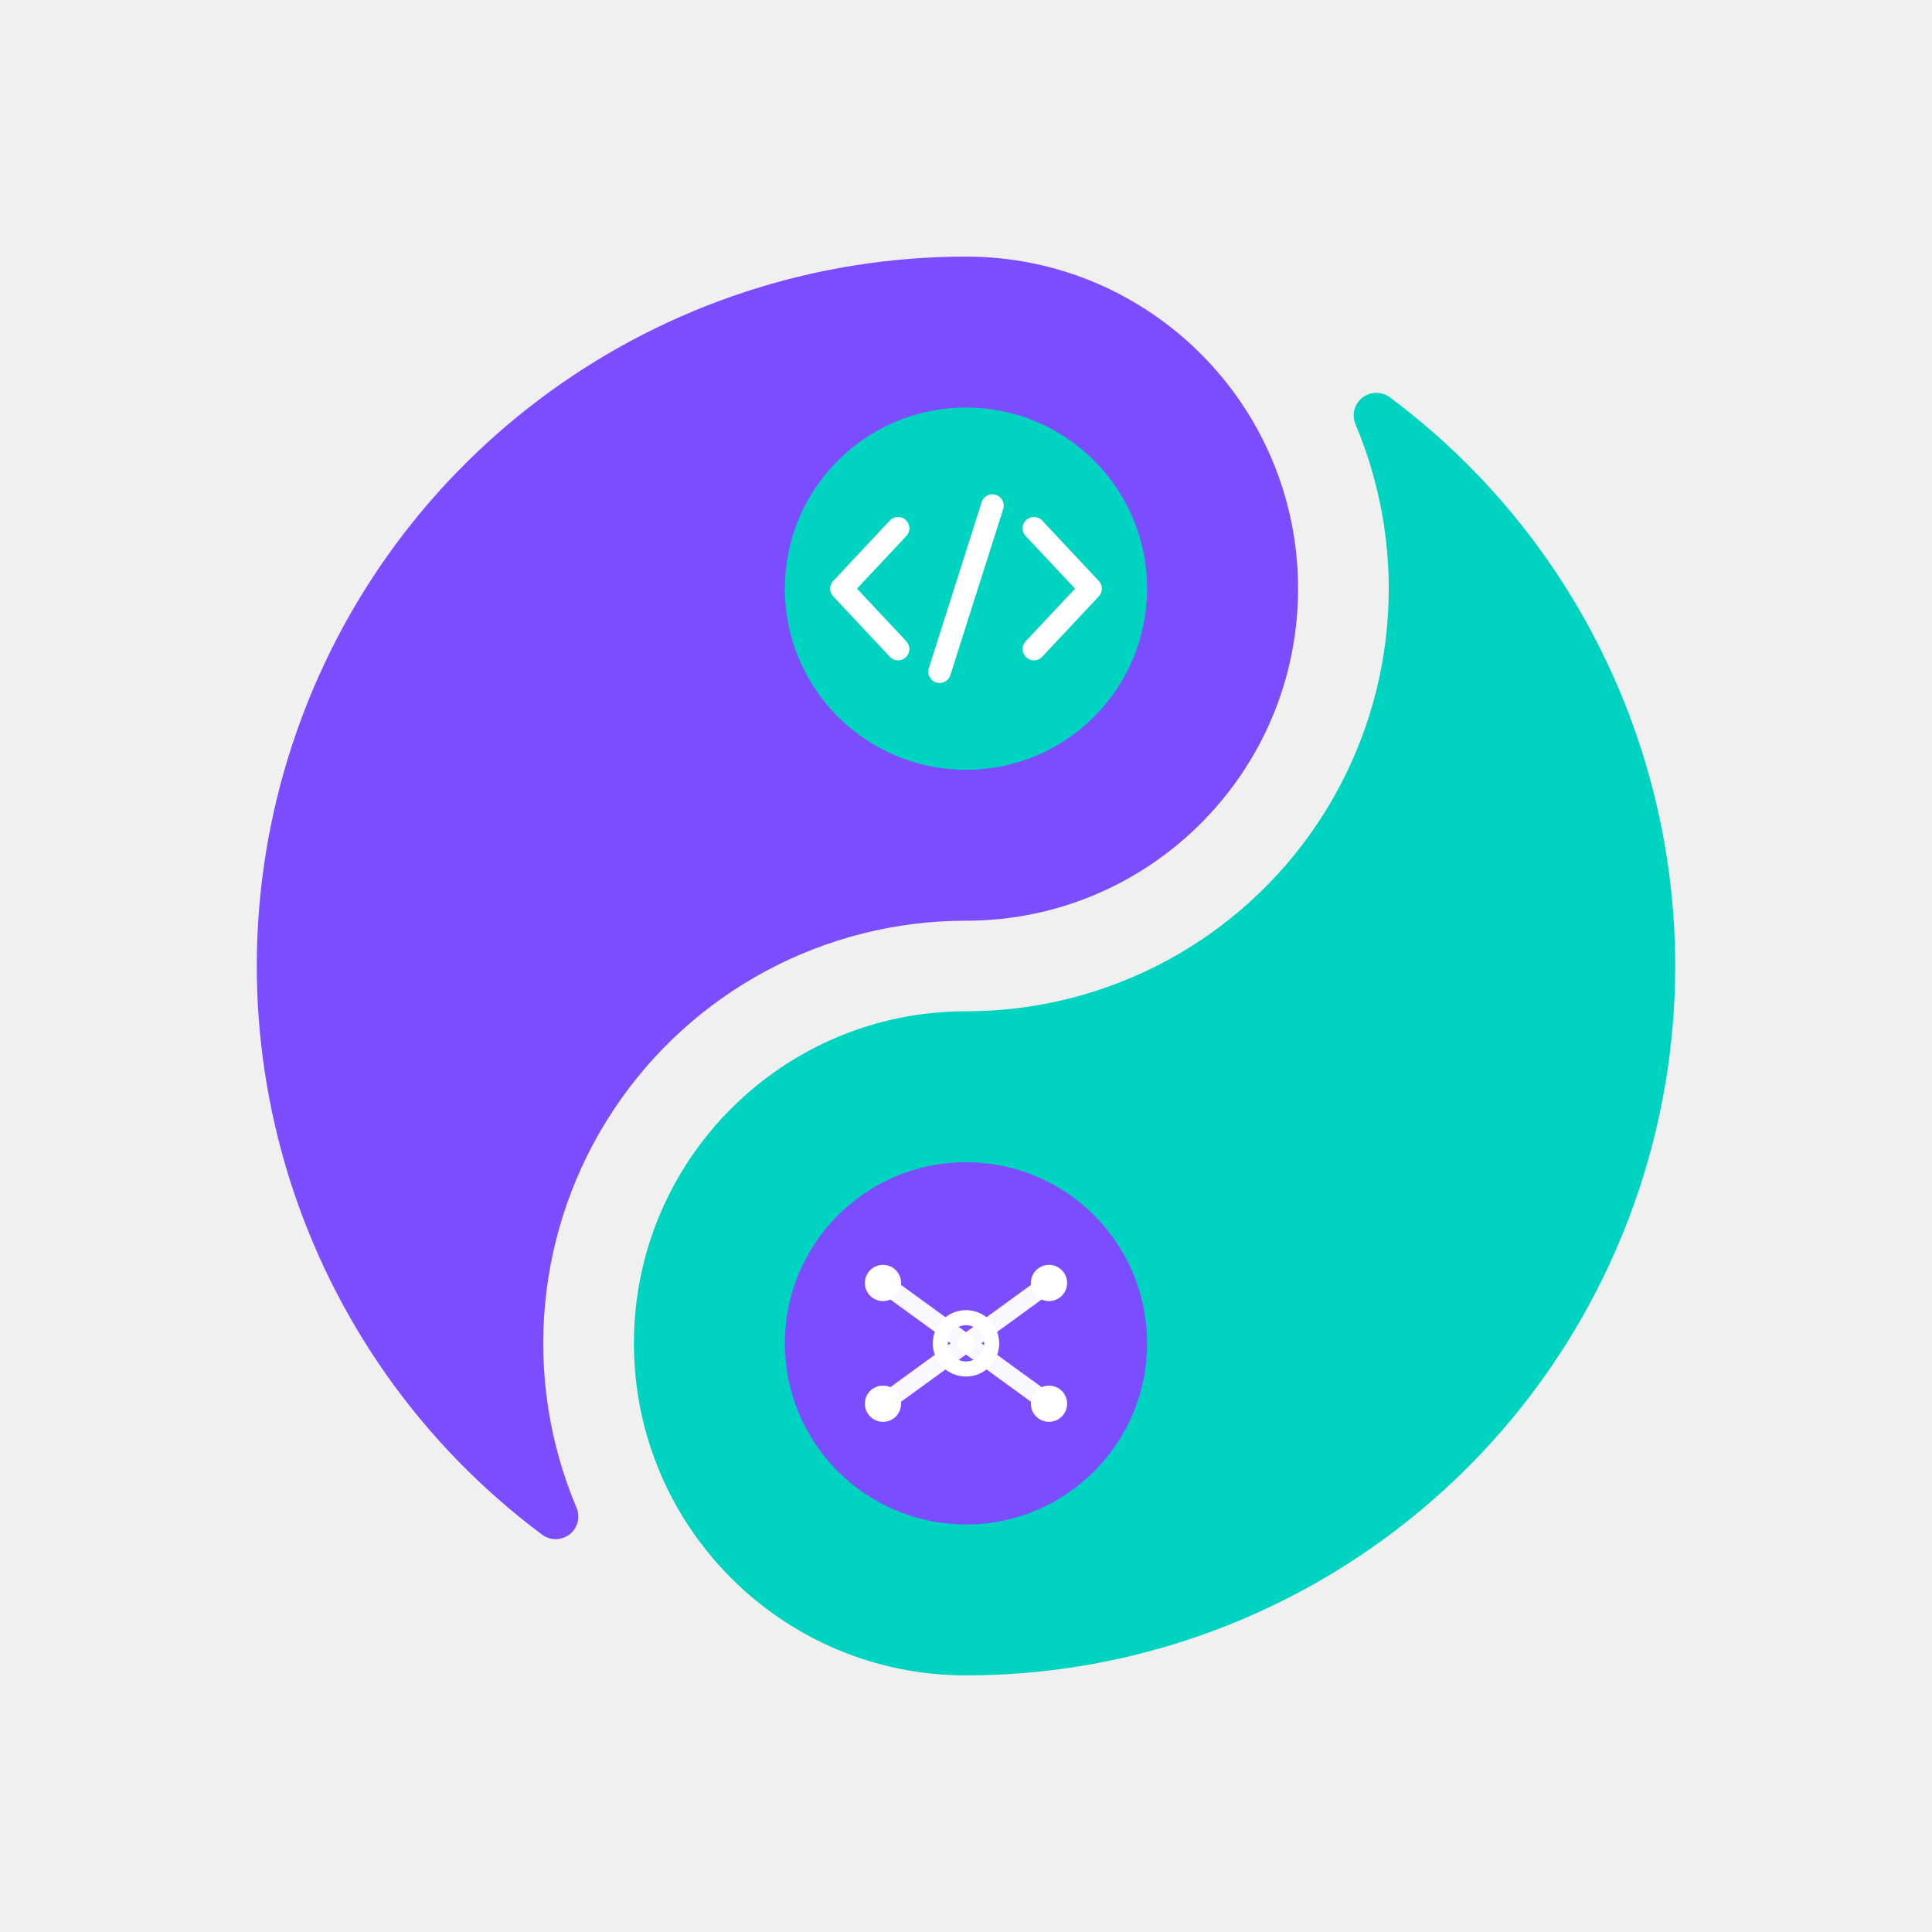
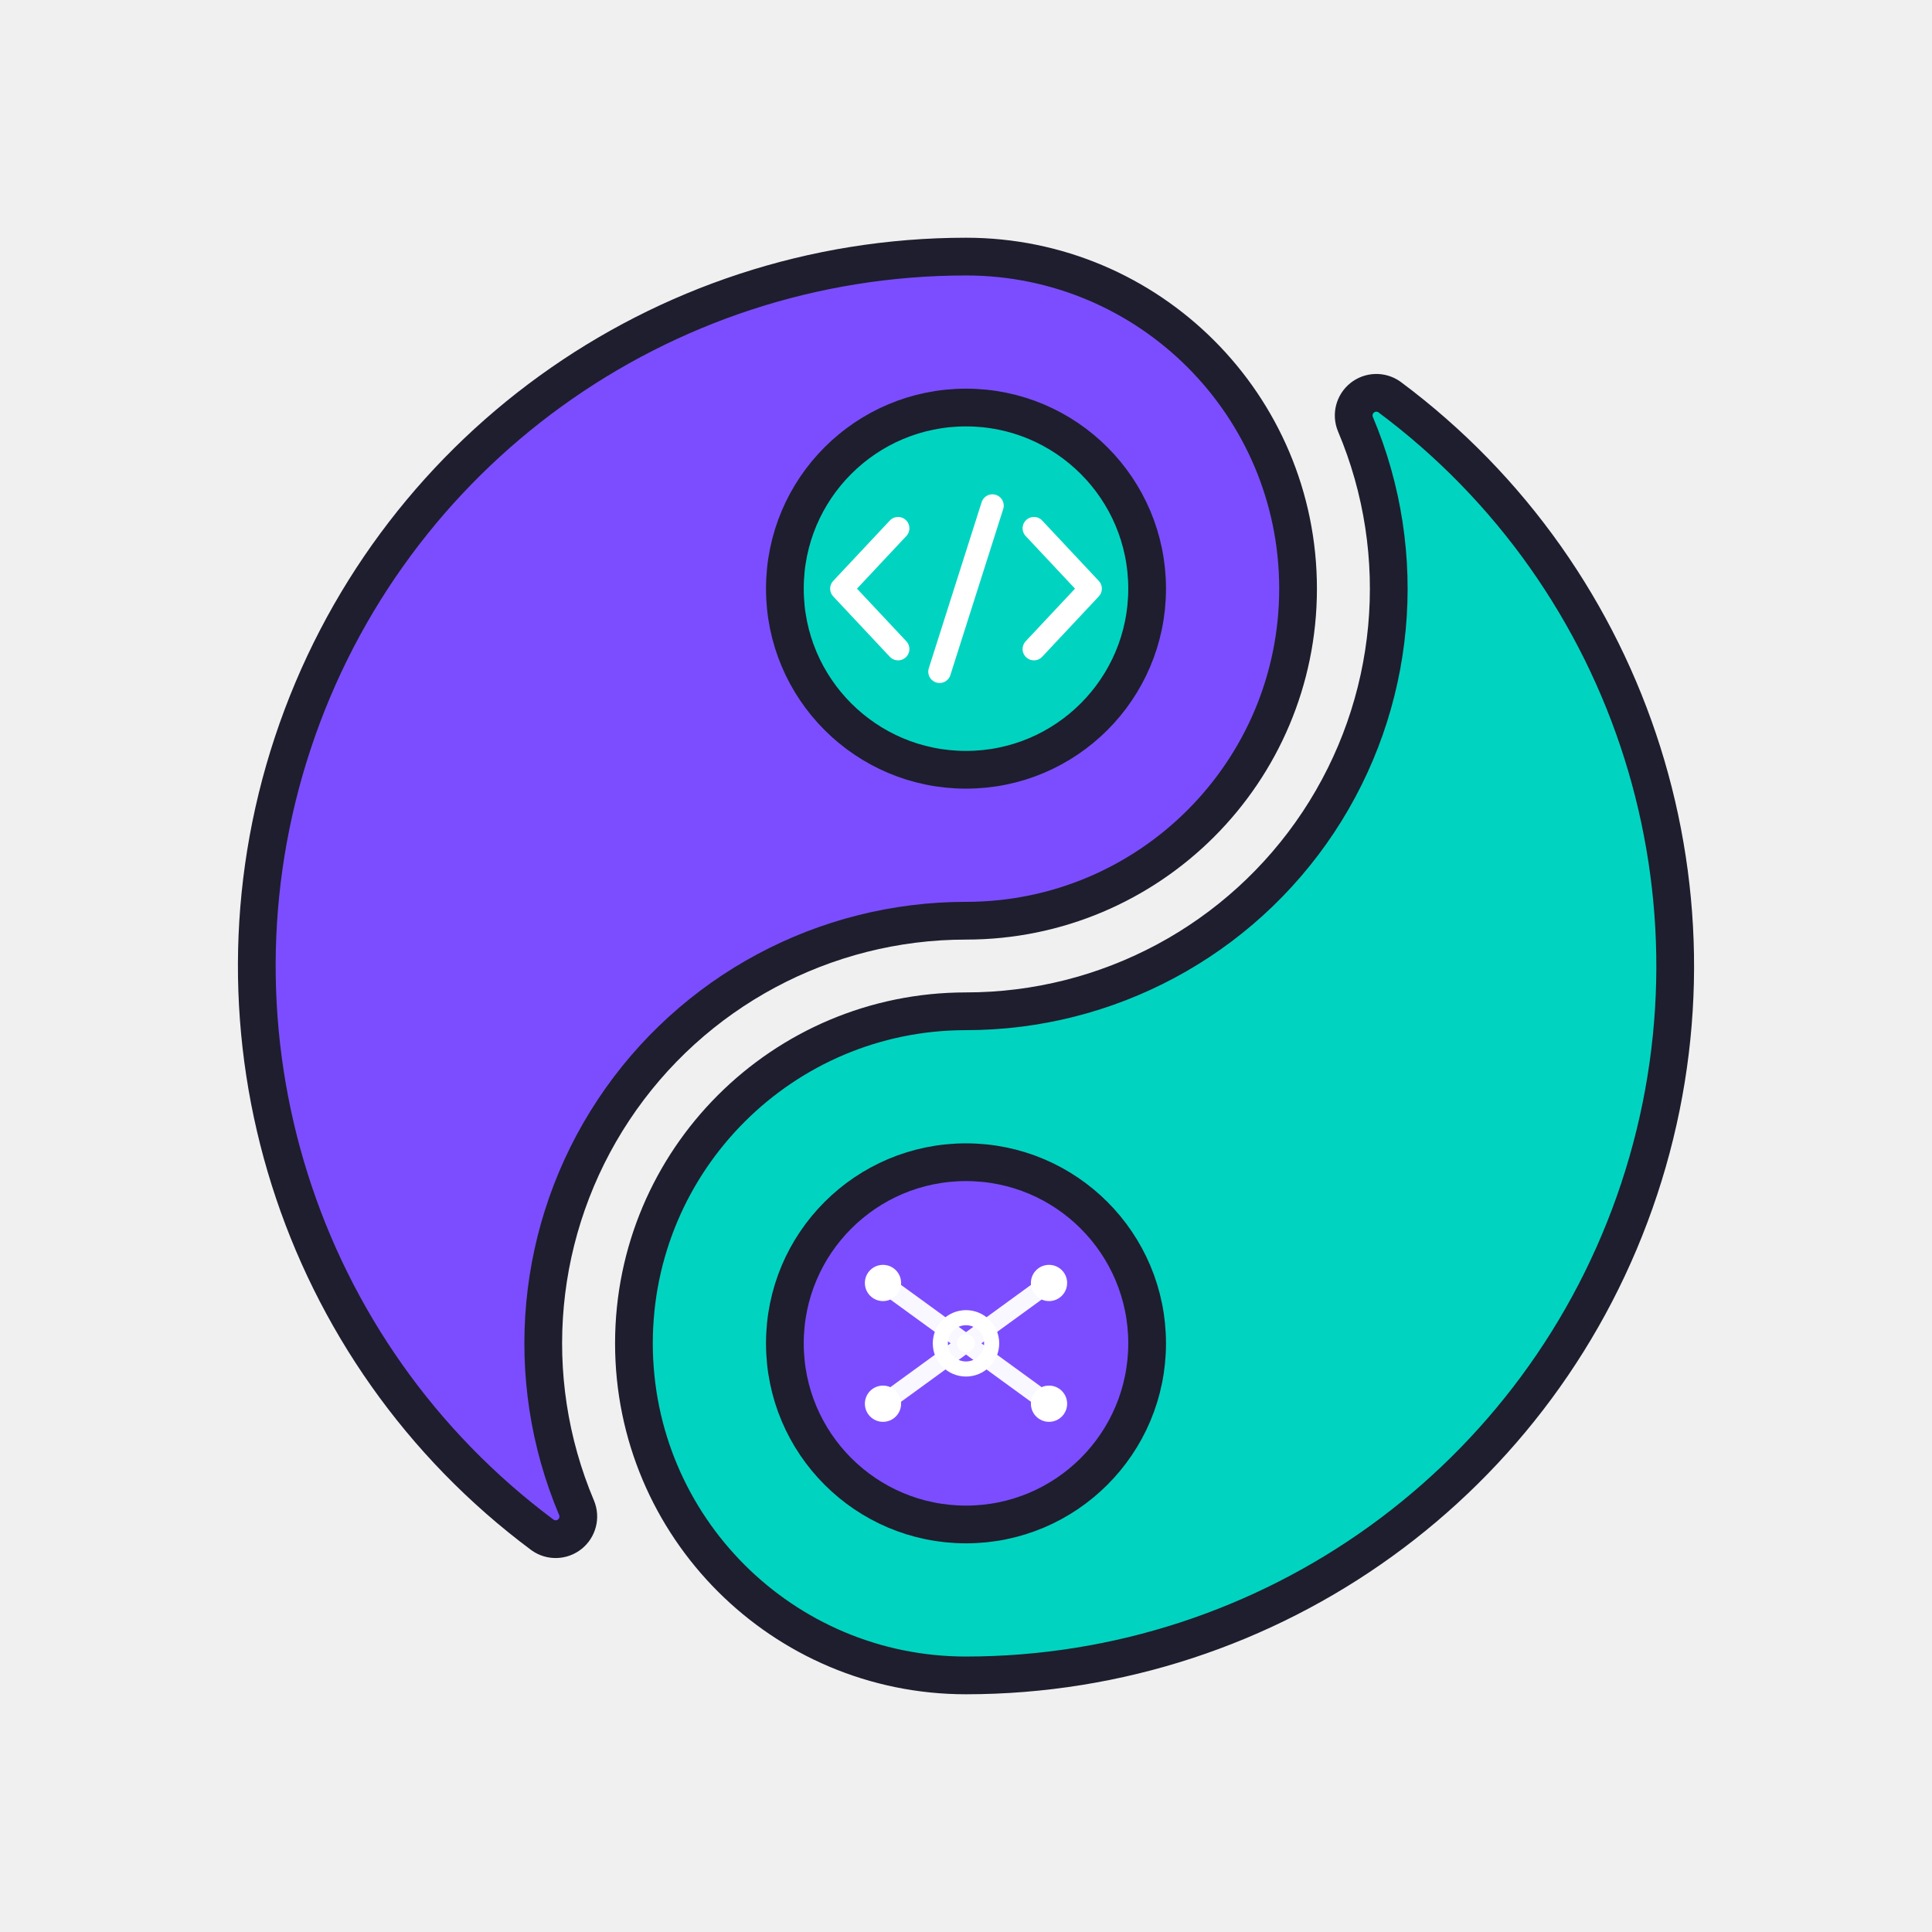
<svg xmlns="http://www.w3.org/2000/svg" viewBox="0 0 256 256" width="256" height="256">
-   <path d="M 128 222            A 44 44 0 1 1 128 134            A 56 56 0 0 0 179.6 56.2            A 3 3 0 0 1 184.1 52.6            A 94 94 0 0 1 128 222 Z" fill="#00D4C0" />
-   <path d="M 128 34            A 44 44 0 1 1 128 122            A 56 56 0 0 0 76.4 199.8            A 3 3 0 0 1 71.9 203.4            A 94 94 0 0 1 128 34 Z" fill="#7C4DFF" />
-   <circle cx="128" cy="78" r="24" fill="#00D4C0" />
-   <circle cx="128" cy="178" r="24" fill="#7C4DFF" />
+   <path d="M 128 222             A 44 44 0 1 1 128 134             A 56 56 0 0 0 179.6 56.2             A 3 3 0 0 1 184.1 52.6             A 94 94 0 0 1 128 222 Z" fill="#00D4C0" stroke="#1E1E2E" stroke-width="5" stroke-linejoin="round" />
+   <path d="M 128 34             A 44 44 0 1 1 128 122             A 56 56 0 0 0 76.4 199.8             A 3 3 0 0 1 71.9 203.4             A 94 94 0 0 1 128 34 Z" fill="#7C4DFF" stroke="#1E1E2E" stroke-width="5" stroke-linejoin="round" />
+   <circle cx="128" cy="78" r="24" fill="#00D4C0" stroke="#1E1E2E" stroke-width="5" />
+   <circle cx="128" cy="178" r="24" fill="#7C4DFF" stroke="#1E1E2E" stroke-width="5" />
  <g fill="none" stroke="#FFFFFF" stroke-width="3" stroke-linecap="round" stroke-linejoin="round">
    <path d="M 119 70 L 111.5 78 L 119 86" />
    <path d="M 137 70 L 144.5 78 L 137 86" />
    <path d="M 131.5 67 L 124.5 89" />
  </g>
  <g stroke="#FFFFFF" stroke-width="2.4" stroke-linecap="round" opacity="0.95">
    <path d="M 128 178 L 139 170" />
    <path d="M 128 178 L 117 170" />
    <path d="M 128 178 L 139 186" />
    <path d="M 128 178 L 117 186" />
  </g>
  <g fill="#FFFFFF">
    <circle cx="139" cy="170" r="2.4" />
    <circle cx="117" cy="170" r="2.4" />
    <circle cx="139" cy="186" r="2.4" />
    <circle cx="117" cy="186" r="2.4" />
  </g>
  <circle cx="128" cy="178" r="3.4" fill="none" stroke="#FFFFFF" stroke-width="2" />
  <circle cx="128" cy="178" r="1.2" fill="#FFFFFF" />
</svg>
